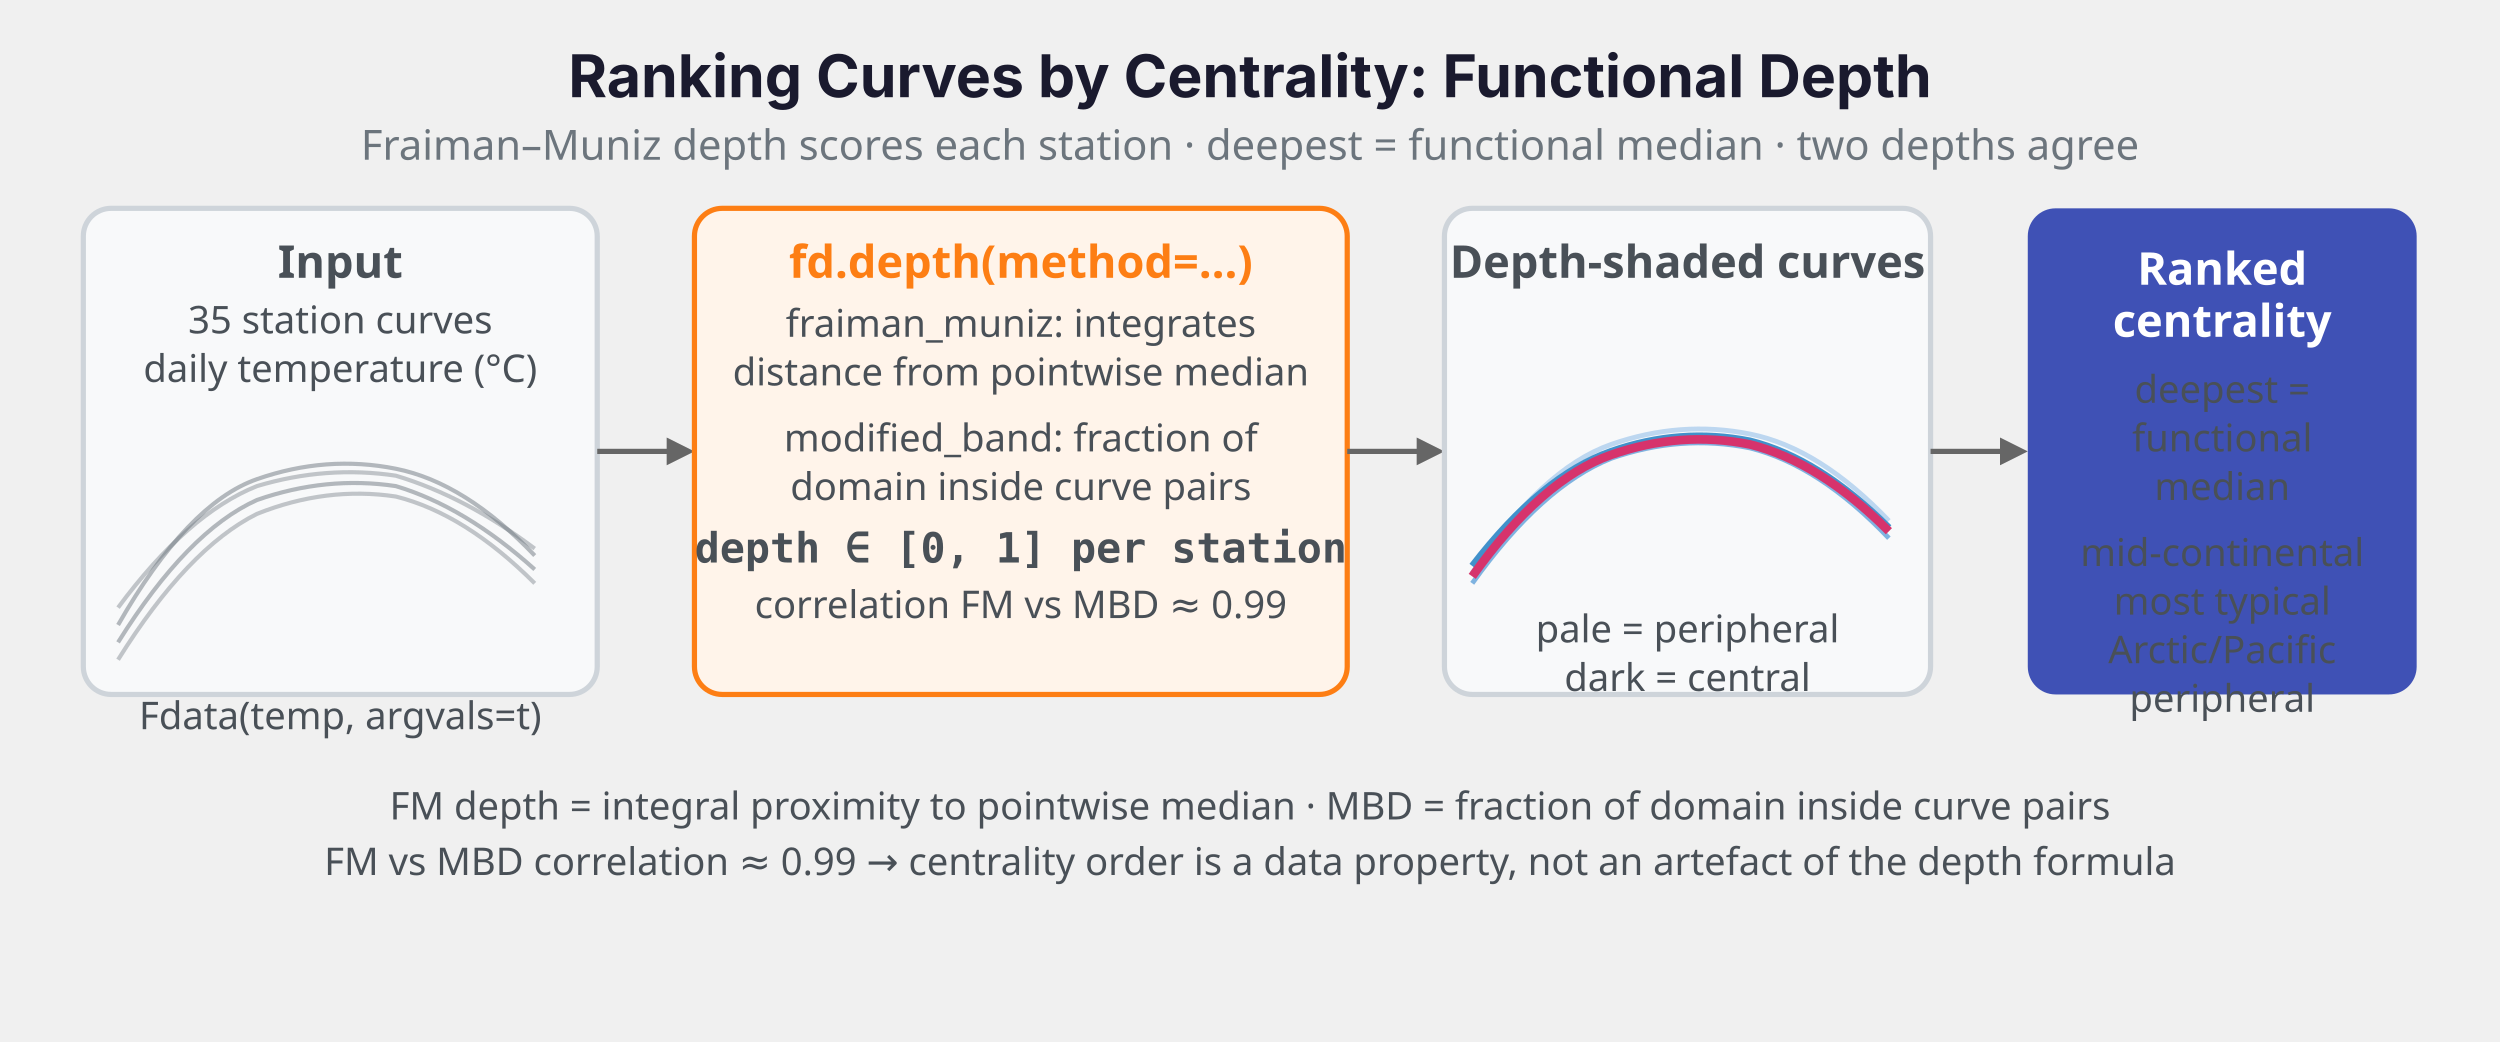
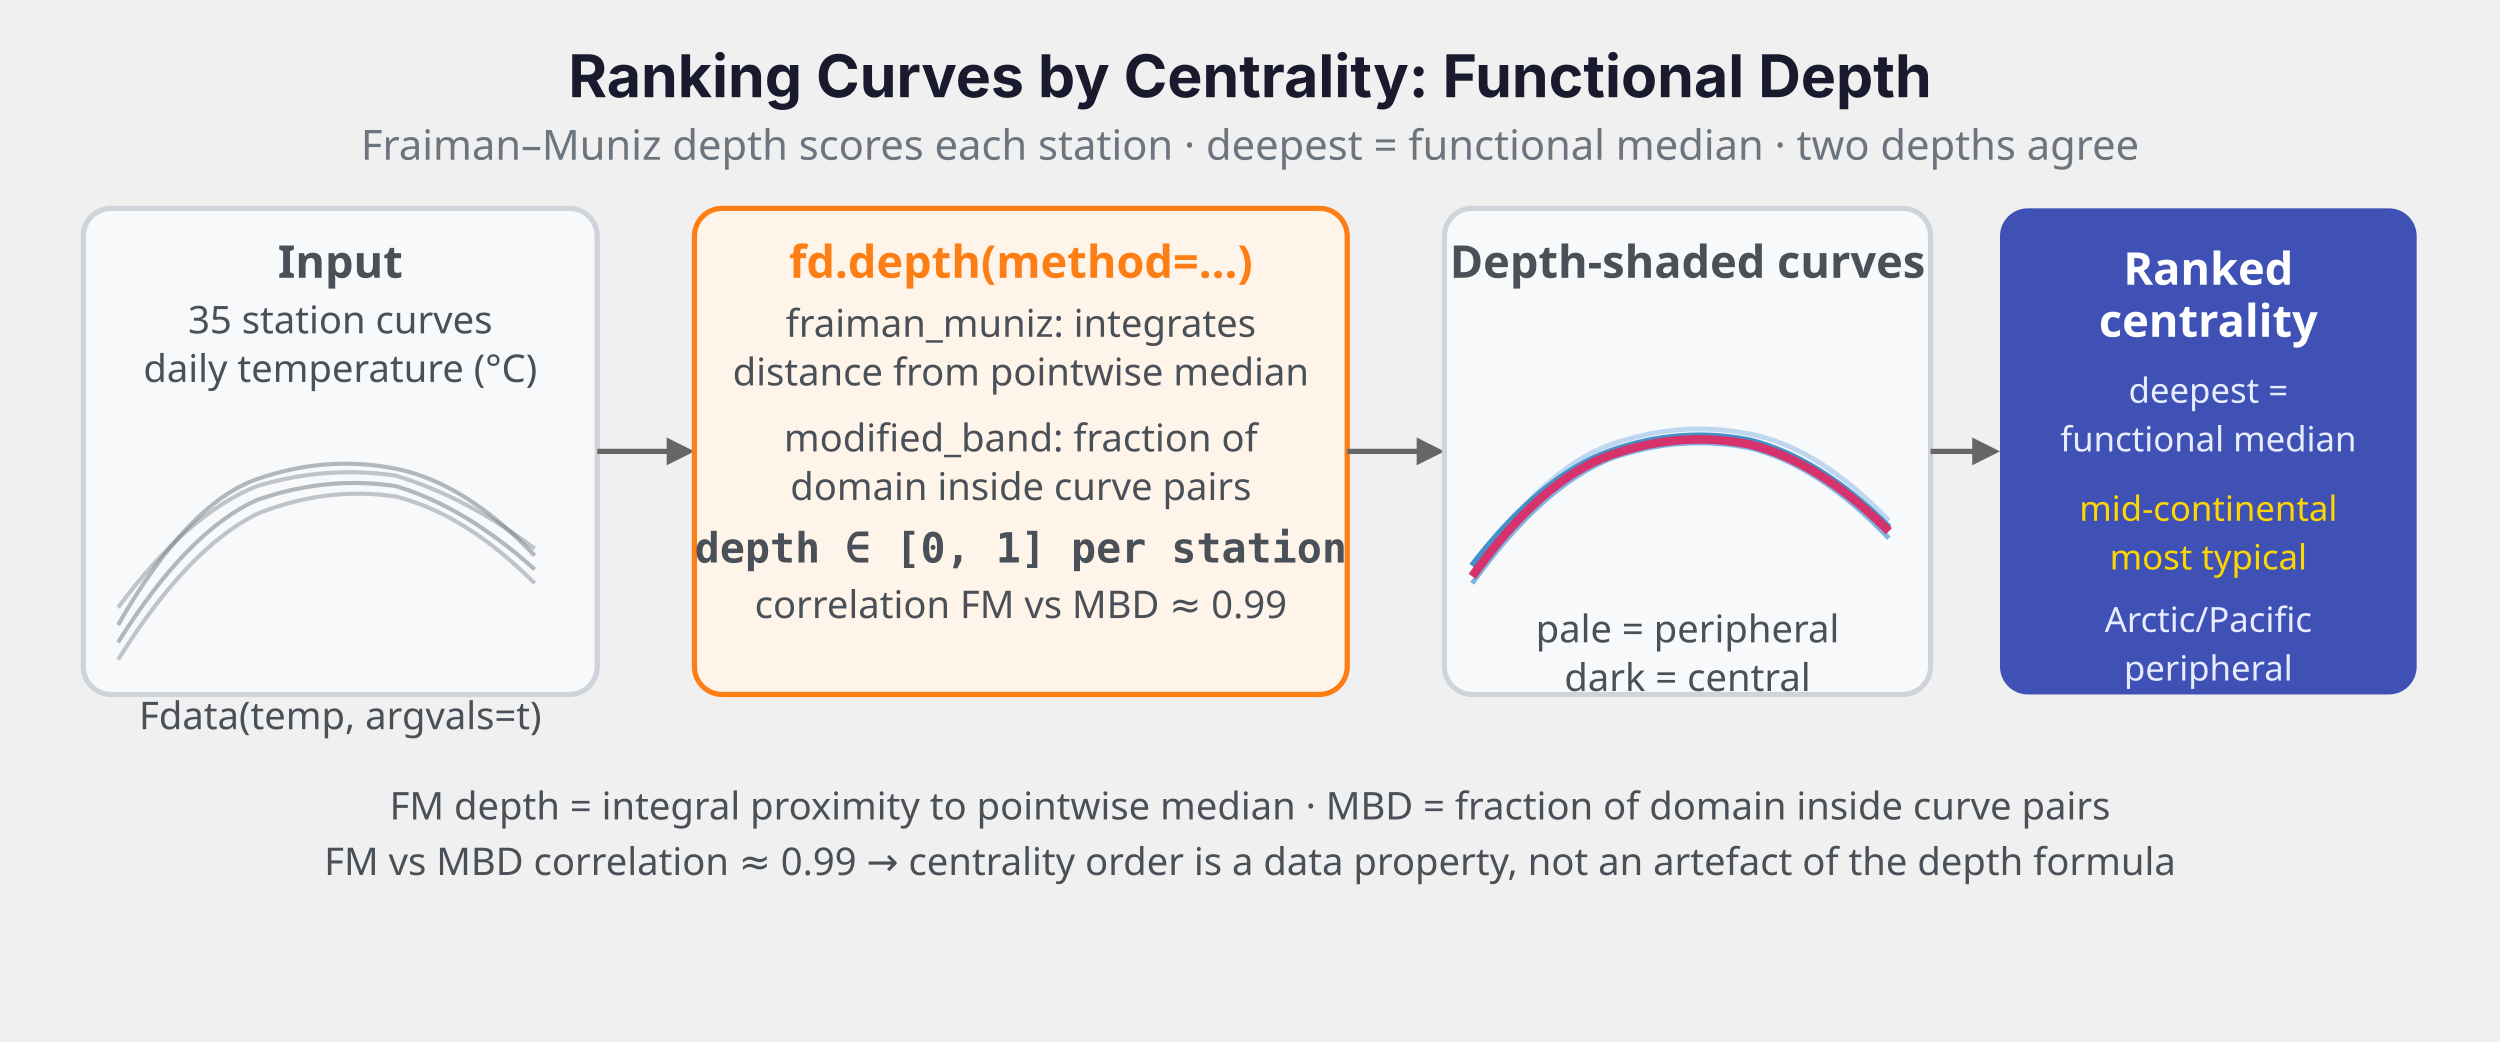
- <svg xmlns="http://www.w3.org/2000/svg" viewBox="0 0 720 300" fill="none" role="img" aria-label="Ranking Curves by Centrality with Functional Depth — Fraiman-Muniz and modified band depth ordering">
+ <svg xmlns="http://www.w3.org/2000/svg" viewBox="0 0 720 300" fill="none" role="img" aria-label="Ranking Curves by Centrality: Functional Depth" aria-labelledby="ex-canadian-depth-centrality-title ex-canadian-depth-centrality-desc">
  <style>
    .ttl{font:700 17px system-ui,-apple-system,sans-serif;fill:#1a1a2e}
    .sub{font:400 12px system-ui,sans-serif;fill:#6c757d}
    .lab{font:700 13px system-ui,sans-serif}
    .sm{font:400 11px system-ui,sans-serif;fill:#495057}
    .mono{font:600 12px ui-monospace,monospace}
  </style>
  <text class="ttl" x="360" y="28" text-anchor="middle">Ranking Curves by Centrality: Functional Depth</text>
  <text class="sub" x="360" y="46" text-anchor="middle">Fraiman–Muniz depth scores each station · deepest = functional median · two depths agree</text>
  <rect x="24" y="60" width="148" height="140" rx="8" fill="#f8f9fa" stroke="#ced4da" stroke-width="1.5" />
  <text class="lab" x="98" y="80" text-anchor="middle" fill="#495057">Input</text>
  <text class="sm" x="98" y="96" text-anchor="middle">35 station curves</text>
  <text class="sm" x="98" y="110" text-anchor="middle">daily temperature (°C)</text>
  <path d="M34 180 Q 54 145 74 138 Q 94 131 114 135 Q 134 139 154 160" stroke="#6c757d" stroke-width="1.2" fill="none" opacity="0.5" />
  <path d="M34 190 Q 54 158 74 148 Q 94 140 114 143 Q 134 148 154 168" stroke="#6c757d" stroke-width="1.2" fill="none" opacity="0.4" />
  <path d="M34 175 Q 54 148 74 140 Q 94 134 114 137 Q 134 143 154 158" stroke="#6c757d" stroke-width="1.2" fill="none" opacity="0.4" />
  <path d="M34 185 Q 54 153 74 144 Q 94 137 114 140 Q 134 146 154 164" stroke="#6c757d" stroke-width="1.2" fill="none" opacity="0.5" />
  <text class="sm" x="98" y="210" text-anchor="middle">Fdata(temp, argvals=t)</text>
  <line x1="172" y1="130" x2="196" y2="130" stroke="#666" stroke-width="1.5" />
  <polygon points="192,126 200,130 192,134" fill="#666" />
  <rect x="200" y="60" width="188" height="140" rx="8" fill="#fff4ea" stroke="#fd7e14" stroke-width="1.5" />
  <text class="lab" x="294" y="80" text-anchor="middle" fill="#fd7e14">fd.depth(method=...)</text>
  <text class="sm" x="294" y="97" text-anchor="middle">fraiman_muniz: integrates</text>
  <text class="sm" x="294" y="111" text-anchor="middle">distance from pointwise median</text>
  <text class="sm" x="294" y="130" text-anchor="middle">modified_band: fraction of</text>
  <text class="sm" x="294" y="144" text-anchor="middle">domain inside curve pairs</text>
  <text class="mono" x="294" y="162" text-anchor="middle" fill="#495057">depth ∈ [0, 1] per station</text>
  <text class="sm" x="294" y="178" text-anchor="middle">correlation FM vs MBD ≈ 0.99</text>
  <line x1="388" y1="130" x2="412" y2="130" stroke="#666" stroke-width="1.5" />
  <polygon points="408,126 416,130 408,134" fill="#666" />
  <rect x="416" y="60" width="140" height="140" rx="8" fill="#f8f9fa" stroke="#ced4da" stroke-width="1.5" />
  <text class="lab" x="486" y="80" text-anchor="middle" fill="#495057">Depth-shaded curves</text>
  <path d="M424 165 Q 444 135 464 128 Q 484 121 504 125 Q 524 129 544 150" stroke="#bdd7f0" stroke-width="1.4" fill="none" />
  <path d="M424 168 Q 444 140 464 132 Q 484 125 504 129 Q 524 134 544 155" stroke="#7fb3e0" stroke-width="1.4" fill="none" />
  <path d="M424 163 Q 444 137 464 130 Q 484 123 504 127 Q 524 132 544 152" stroke="#4191cb" stroke-width="2.0" fill="none" />
  <path d="M424 166 Q 444 138 464 131 Q 484 124 504 128 Q 524 133 544 153" stroke="#d6336c" stroke-width="2.5" fill="none" />
  <text class="sm" x="486" y="185" text-anchor="middle">pale = peripheral</text>
  <text class="sm" x="486" y="199" text-anchor="middle">dark = central</text>
-   <line x1="556" y1="130" x2="580" y2="130" stroke="#666" stroke-width="1.5" />
-   <polygon points="576,126 584,130 576,134" fill="#666" />
-   <rect x="584" y="60" width="112" height="140" rx="8" fill="#3f51b5" stroke="none" />
-   <text class="lab" x="640" y="82" text-anchor="middle" fill="white">Ranked</text>
-   <text class="lab" x="640" y="97" text-anchor="middle" fill="white">centrality</text>
-   <text class="sm" x="640" y="116" text-anchor="middle" fill="#e8ecff">deepest =</text>
-   <text class="sm" x="640" y="130" text-anchor="middle" fill="#e8ecff">functional</text>
-   <text class="sm" x="640" y="144" text-anchor="middle" fill="#e8ecff">median</text>
-   <text class="sm" x="640" y="163" text-anchor="middle" fill="#FFD700">mid-continental</text>
-   <text class="sm" x="640" y="177" text-anchor="middle" fill="#FFD700">most typical</text>
-   <text class="sm" x="640" y="191" text-anchor="middle" fill="#e8ecff">Arctic/Pacific</text>
-   <text class="sm" x="640" y="205" text-anchor="middle" fill="#e8ecff">peripheral</text>
+   <line x1="556" y1="130" x2="572" y2="130" stroke="#666" stroke-width="1.5" />
+   <polygon points="568,126 576,130 568,134" fill="#666" />
+   <rect x="576" y="60" width="120" height="140" rx="8" fill="#3f51b5" stroke="none" />
+   <text class="lab" x="636" y="82" text-anchor="middle" fill="white">Ranked</text>
+   <text class="lab" x="636" y="97" text-anchor="middle" fill="white">centrality</text>
+   <text x="636" y="116" text-anchor="middle" fill="#e8ecff" style="font:400 10px system-ui,sans-serif">deepest =</text>
+   <text x="636" y="130" text-anchor="middle" fill="#e8ecff" style="font:400 10px system-ui,sans-serif">functional median</text>
+   <text x="636" y="150" text-anchor="middle" fill="#FFD700" style="font:400 10px system-ui,sans-serif">mid-continental</text>
+   <text x="636" y="164" text-anchor="middle" fill="#FFD700" style="font:400 10px system-ui,sans-serif">most typical</text>
+   <text x="636" y="182" text-anchor="middle" fill="#e8ecff" style="font:400 10px system-ui,sans-serif">Arctic/Pacific</text>
+   <text x="636" y="196" text-anchor="middle" fill="#e8ecff" style="font:400 10px system-ui,sans-serif">peripheral</text>
  <text class="sm" x="360" y="236" text-anchor="middle">FM depth = integral proximity to pointwise median · MBD = fraction of domain inside curve pairs</text>
  <text class="sm" x="360" y="252" text-anchor="middle">FM vs MBD correlation ≈ 0.99 → centrality order is a data property, not an artefact of the depth formula</text>
</svg>
